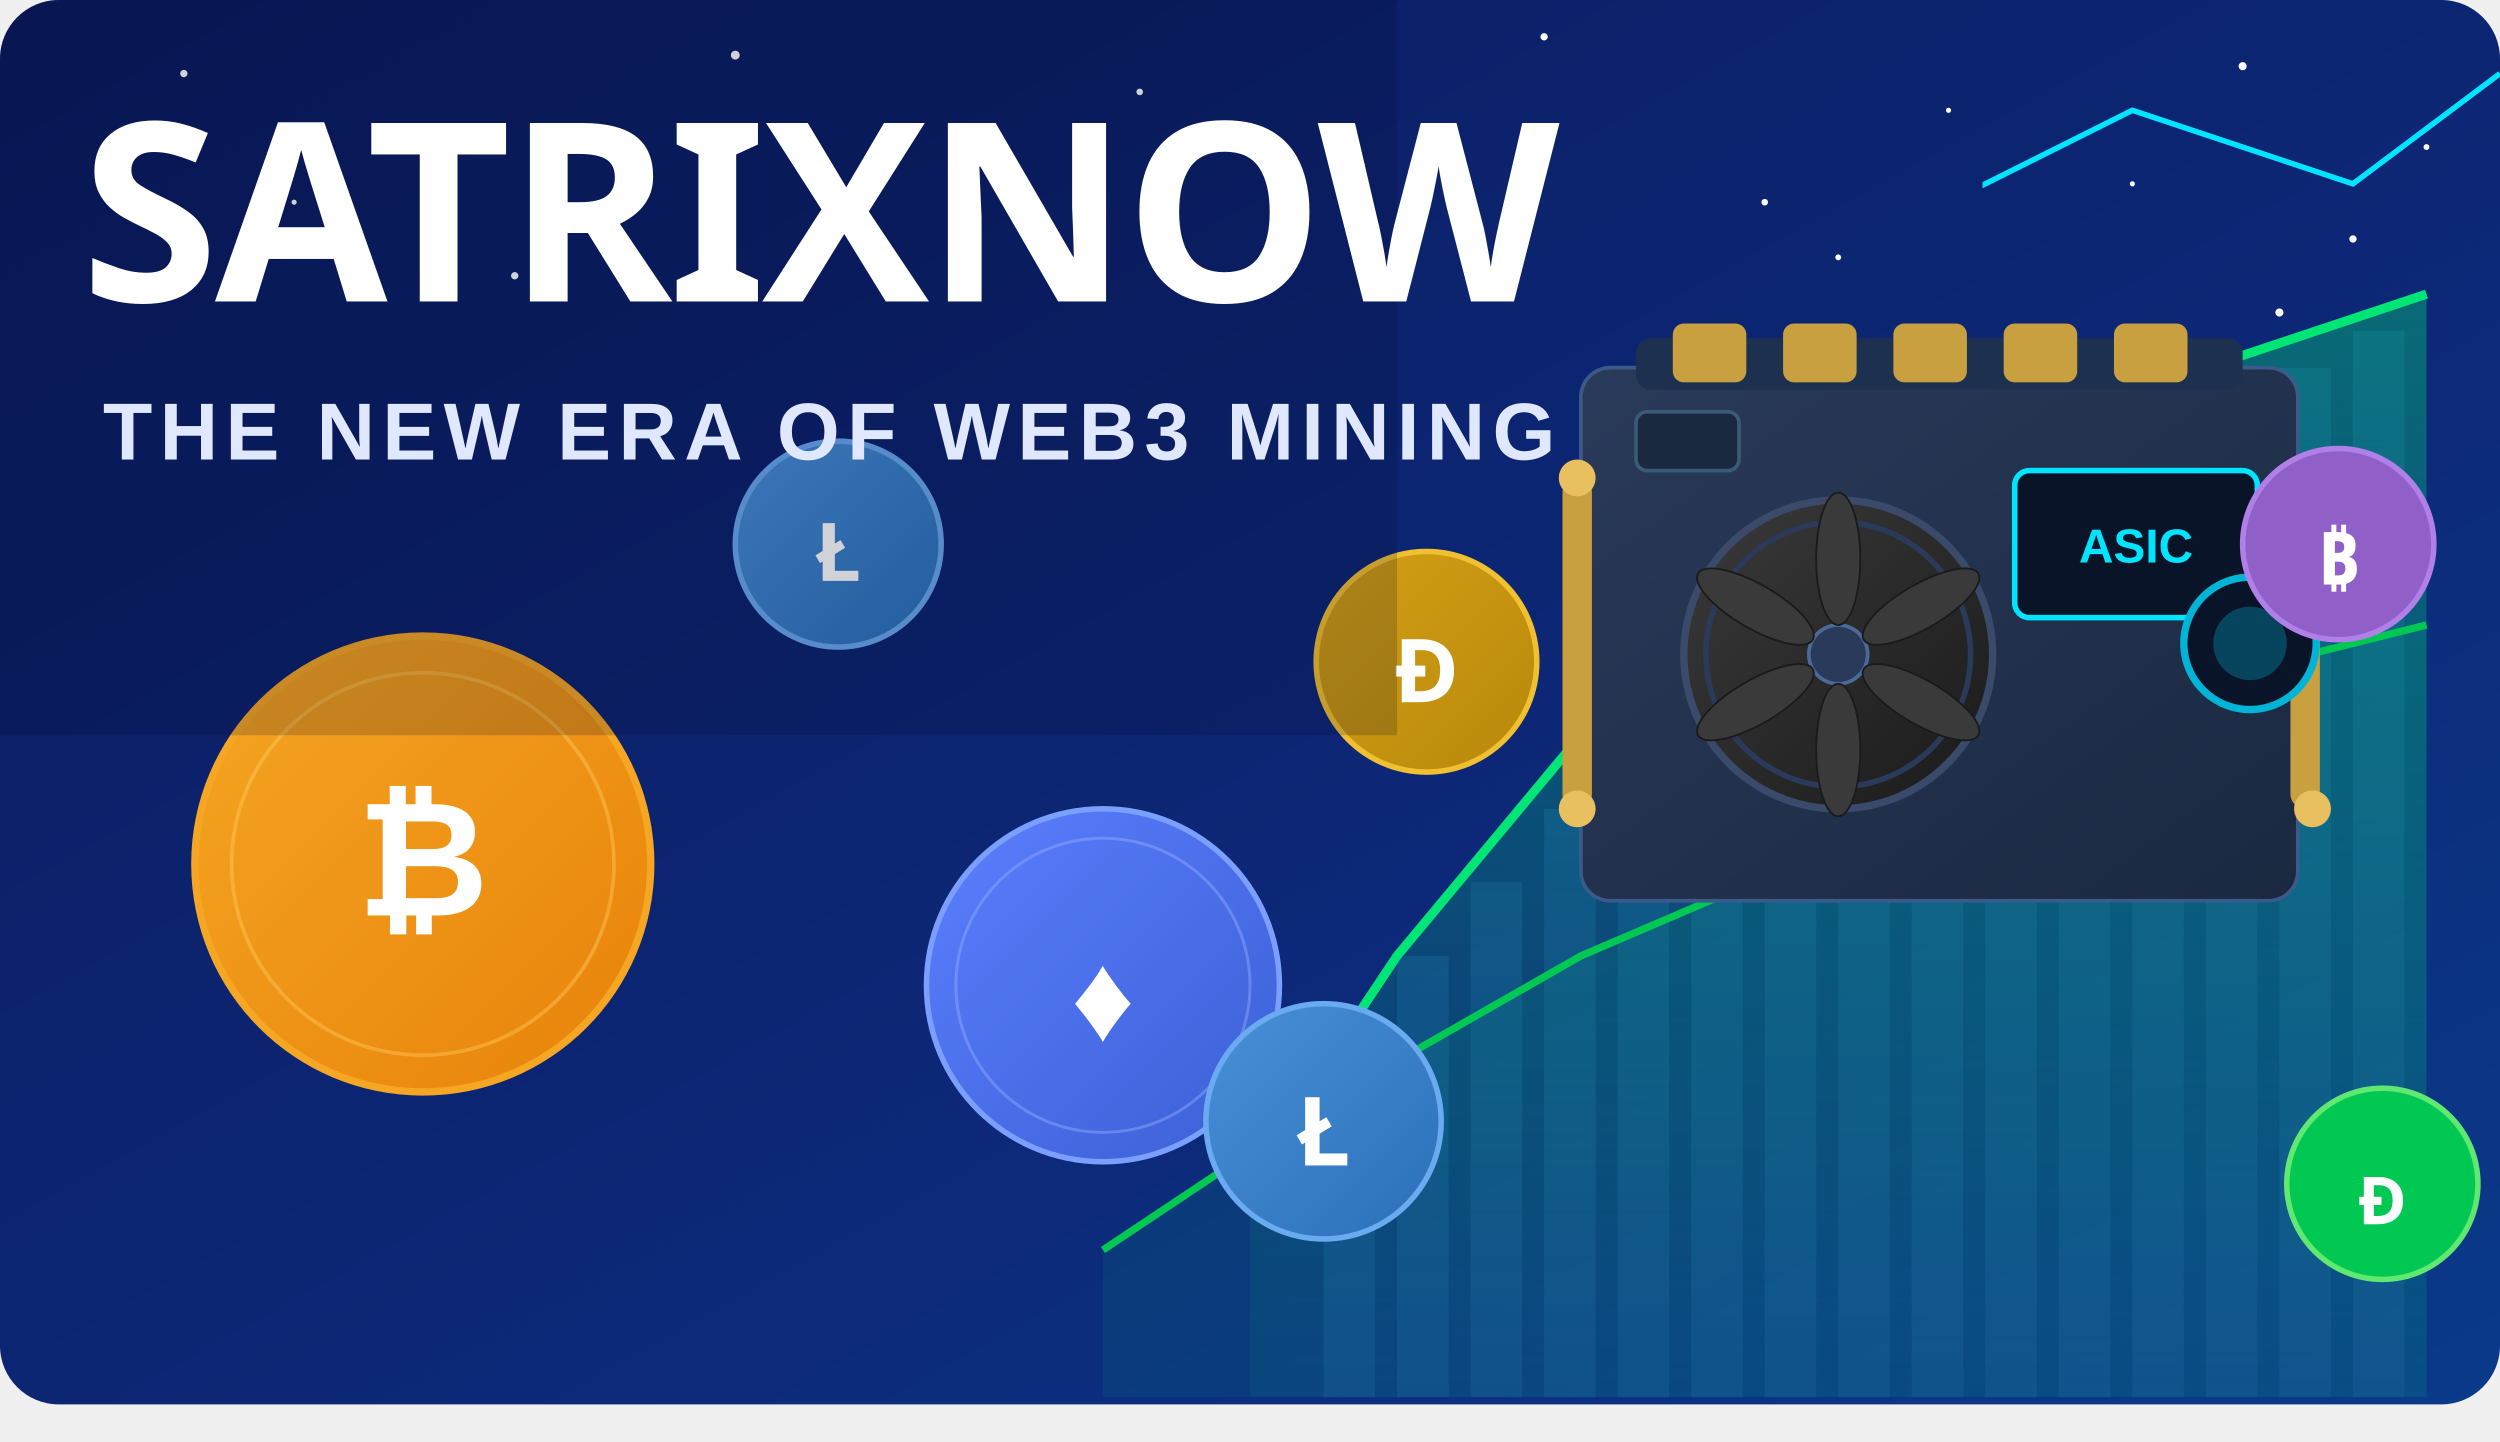
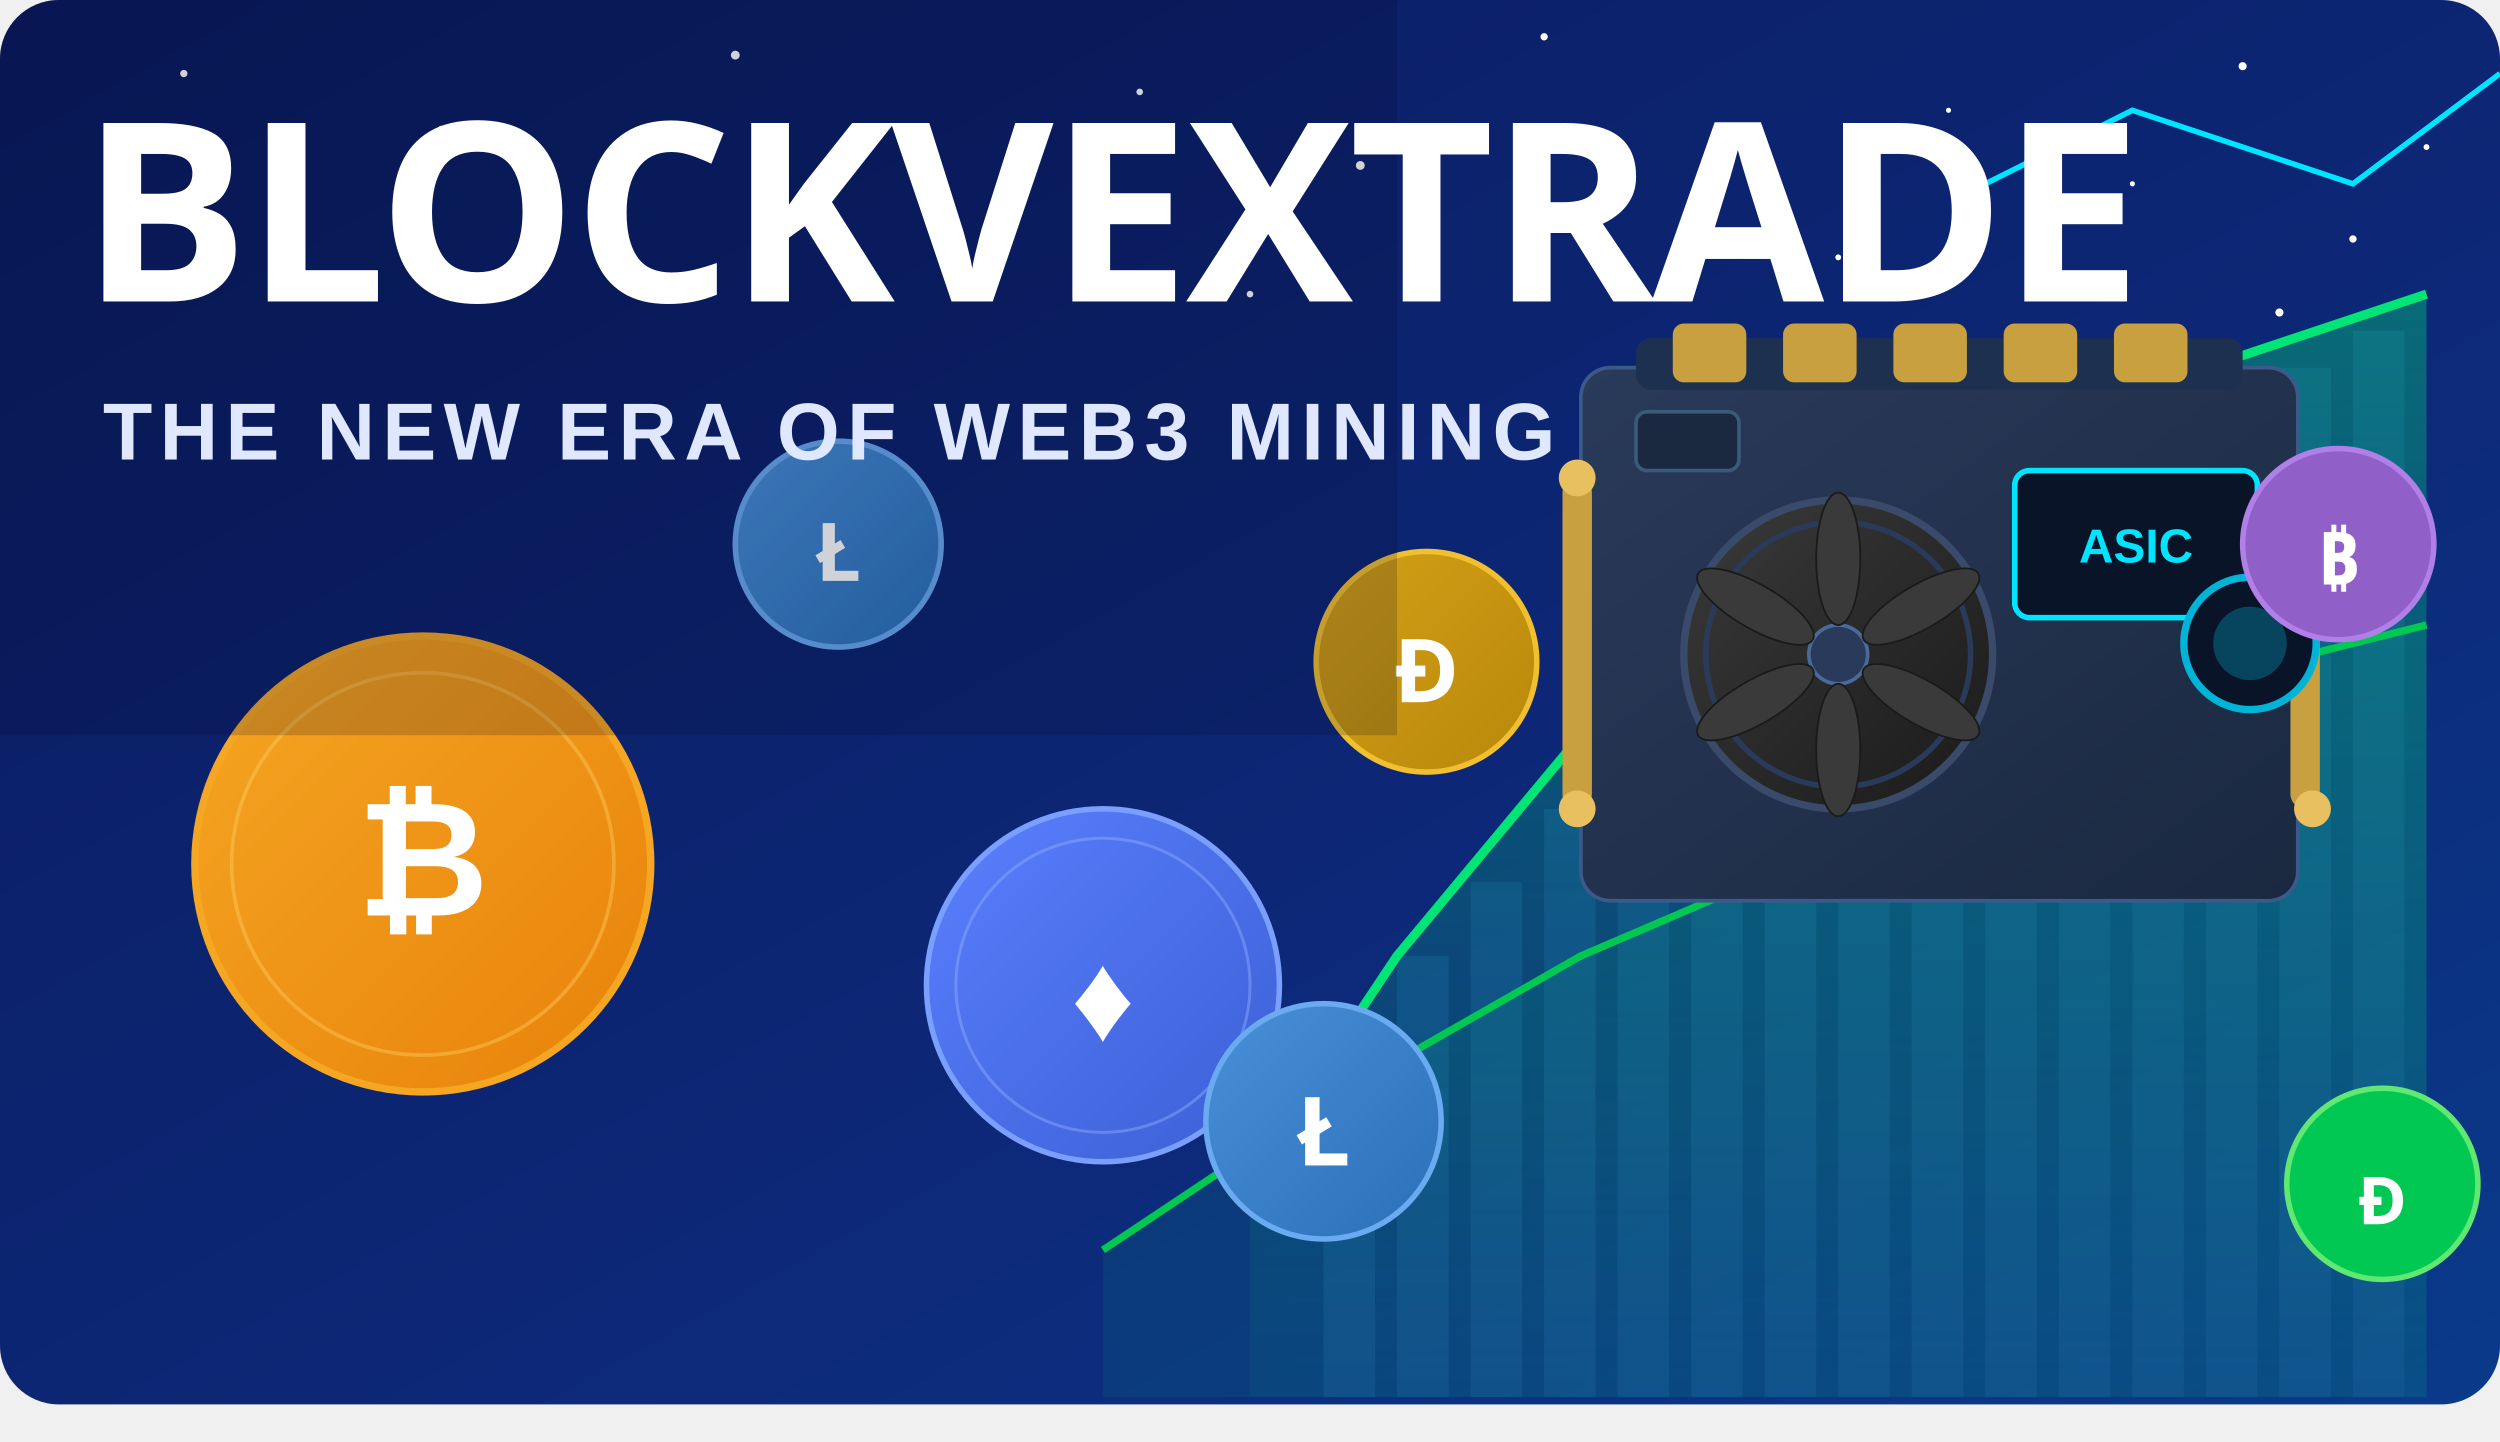
<svg xmlns="http://www.w3.org/2000/svg" width="100%" viewBox="0 0 680 392" role="img">
  <defs>
    <linearGradient id="bg" x1="0" y1="0" x2="1" y2="1">
      <stop offset="0%" stop-color="#0a1a5c" />
      <stop offset="60%" stop-color="#0d2878" />
      <stop offset="100%" stop-color="#0a3a8a" />
    </linearGradient>
    <linearGradient id="chartGreen" x1="0" y1="0" x2="0" y2="1">
      <stop offset="0%" stop-color="#00e676" stop-opacity="0.35" />
      <stop offset="100%" stop-color="#00e676" stop-opacity="0.04" />
    </linearGradient>
    <linearGradient id="btcGrad" x1="0" y1="0" x2="1" y2="1">
      <stop offset="0%" stop-color="#f5a623" />
      <stop offset="100%" stop-color="#e8820a" />
    </linearGradient>
    <linearGradient id="ethGrad" x1="0" y1="0" x2="1" y2="1">
      <stop offset="0%" stop-color="#5b7fff" />
      <stop offset="100%" stop-color="#3a5fd4" />
    </linearGradient>
    <linearGradient id="ltcGrad" x1="0" y1="0" x2="1" y2="1">
      <stop offset="0%" stop-color="#4a90d9" />
      <stop offset="100%" stop-color="#2a70b8" />
    </linearGradient>
    <linearGradient id="dogeGrad" x1="0" y1="0" x2="1" y2="1">
      <stop offset="0%" stop-color="#d4a017" />
      <stop offset="100%" stop-color="#b8880a" />
    </linearGradient>
    <linearGradient id="asicBody" x1="0" y1="0" x2="1" y2="1">
      <stop offset="0%" stop-color="#2a3a5a" />
      <stop offset="100%" stop-color="#1a2840" />
    </linearGradient>
    <linearGradient id="fanGrad" x1="0" y1="0" x2="1" y2="1">
      <stop offset="0%" stop-color="#3a3a3a" />
      <stop offset="100%" stop-color="#1a1a1a" />
    </linearGradient>
    <clipPath id="bannerClip">
      <rect x="0" y="0" width="680" height="382" rx="16" />
    </clipPath>
    <mask id="imagine-text-gaps-7s2odn" maskUnits="userSpaceOnUse">
      <rect x="0" y="0" width="680" height="392" fill="white" />
      <rect x="559.041" y="136.518" width="43.289" height="22.26" fill="black" rx="2" />
      <rect x="96.326" y="198.518" width="37.347" height="66.334" fill="black" rx="2" />
      <rect x="287.323" y="243.851" width="25.354" height="51.853" fill="black" rx="2" />
      <rect x="216.031" y="132.074" width="23.308" height="34.852" fill="black" rx="2" />
      <rect x="374.034" y="162.555" width="27.302" height="38.001" fill="black" rx="2" />
      <rect x="346.698" y="286.666" width="25.974" height="40.519" fill="black" rx="2" />
      <rect x="625.33" y="134.963" width="21.34" height="32.334" fill="black" rx="2" />
      <rect x="636.371" y="311.481" width="22.629" height="29.186" fill="black" rx="2" />
      <rect x="18" y="5.073" width="521.245" height="99.705" fill="black" rx="2" />
      <rect x="24" y="102.852" width="405.067" height="28.556" fill="black" rx="2" />
    </mask>
  </defs>
  <g clip-path="url(#bannerClip)" style="fill:rgb(0, 0, 0);stroke:none;color:rgb(0, 0, 0);stroke-width:1px;stroke-linecap:butt;stroke-linejoin:miter;opacity:1;font-family:&quot;Anthropic Sans&quot;, -apple-system, BlinkMacSystemFont, &quot;Segoe UI&quot;, sans-serif;font-size:16px;font-weight:400;text-anchor:start;dominant-baseline:auto">
    <rect x="0" y="0" width="680" height="382" fill="url(#bg)" style="stroke:none;color:rgb(0, 0, 0);stroke-width:1px;stroke-linecap:butt;stroke-linejoin:miter;opacity:1;font-family:&quot;Anthropic Sans&quot;, -apple-system, BlinkMacSystemFont, &quot;Segoe UI&quot;, sans-serif;font-size:16px;font-weight:400;text-anchor:start;dominant-baseline:auto" />
    <g fill="#ffffff" style="fill:rgb(255, 255, 255);stroke:none;color:rgb(0, 0, 0);stroke-width:1px;stroke-linecap:butt;stroke-linejoin:miter;opacity:1;font-family:&quot;Anthropic Sans&quot;, -apple-system, BlinkMacSystemFont, &quot;Segoe UI&quot;, sans-serif;font-size:16px;font-weight:400;text-anchor:start;dominant-baseline:auto">
      <circle cx="50" cy="20" r="1" style="fill:rgb(255, 255, 255);stroke:none;color:rgb(0, 0, 0);stroke-width:1px;stroke-linecap:butt;stroke-linejoin:miter;opacity:1;font-family:&quot;Anthropic Sans&quot;, -apple-system, BlinkMacSystemFont, &quot;Segoe UI&quot;, sans-serif;font-size:16px;font-weight:400;text-anchor:start;dominant-baseline:auto" />
      <circle cx="120" cy="35" r="0.8" style="fill:rgb(255, 255, 255);stroke:none;color:rgb(0, 0, 0);stroke-width:1px;stroke-linecap:butt;stroke-linejoin:miter;opacity:1;font-family:&quot;Anthropic Sans&quot;, -apple-system, BlinkMacSystemFont, &quot;Segoe UI&quot;, sans-serif;font-size:16px;font-weight:400;text-anchor:start;dominant-baseline:auto" />
      <circle cx="200" cy="15" r="1.2" style="fill:rgb(255, 255, 255);stroke:none;color:rgb(0, 0, 0);stroke-width:1px;stroke-linecap:butt;stroke-linejoin:miter;opacity:1;font-family:&quot;Anthropic Sans&quot;, -apple-system, BlinkMacSystemFont, &quot;Segoe UI&quot;, sans-serif;font-size:16px;font-weight:400;text-anchor:start;dominant-baseline:auto" />
      <circle cx="310" cy="25" r="0.9" style="fill:rgb(255, 255, 255);stroke:none;color:rgb(0, 0, 0);stroke-width:1px;stroke-linecap:butt;stroke-linejoin:miter;opacity:1;font-family:&quot;Anthropic Sans&quot;, -apple-system, BlinkMacSystemFont, &quot;Segoe UI&quot;, sans-serif;font-size:16px;font-weight:400;text-anchor:start;dominant-baseline:auto" />
      <circle cx="420" cy="10" r="1" style="fill:rgb(255, 255, 255);stroke:none;color:rgb(0, 0, 0);stroke-width:1px;stroke-linecap:butt;stroke-linejoin:miter;opacity:1;font-family:&quot;Anthropic Sans&quot;, -apple-system, BlinkMacSystemFont, &quot;Segoe UI&quot;, sans-serif;font-size:16px;font-weight:400;text-anchor:start;dominant-baseline:auto" />
      <circle cx="530" cy="30" r="0.7" style="fill:rgb(255, 255, 255);stroke:none;color:rgb(0, 0, 0);stroke-width:1px;stroke-linecap:butt;stroke-linejoin:miter;opacity:1;font-family:&quot;Anthropic Sans&quot;, -apple-system, BlinkMacSystemFont, &quot;Segoe UI&quot;, sans-serif;font-size:16px;font-weight:400;text-anchor:start;dominant-baseline:auto" />
      <circle cx="610" cy="18" r="1.1" style="fill:rgb(255, 255, 255);stroke:none;color:rgb(0, 0, 0);stroke-width:1px;stroke-linecap:butt;stroke-linejoin:miter;opacity:1;font-family:&quot;Anthropic Sans&quot;, -apple-system, BlinkMacSystemFont, &quot;Segoe UI&quot;, sans-serif;font-size:16px;font-weight:400;text-anchor:start;dominant-baseline:auto" />
      <circle cx="660" cy="40" r="0.8" style="fill:rgb(255, 255, 255);stroke:none;color:rgb(0, 0, 0);stroke-width:1px;stroke-linecap:butt;stroke-linejoin:miter;opacity:1;font-family:&quot;Anthropic Sans&quot;, -apple-system, BlinkMacSystemFont, &quot;Segoe UI&quot;, sans-serif;font-size:16px;font-weight:400;text-anchor:start;dominant-baseline:auto" />
      <circle cx="80" cy="55" r="0.7" style="fill:rgb(255, 255, 255);stroke:none;color:rgb(0, 0, 0);stroke-width:1px;stroke-linecap:butt;stroke-linejoin:miter;opacity:1;font-family:&quot;Anthropic Sans&quot;, -apple-system, BlinkMacSystemFont, &quot;Segoe UI&quot;, sans-serif;font-size:16px;font-weight:400;text-anchor:start;dominant-baseline:auto" />
      <circle cx="170" cy="50" r="1" style="fill:rgb(255, 255, 255);stroke:none;color:rgb(0, 0, 0);stroke-width:1px;stroke-linecap:butt;stroke-linejoin:miter;opacity:1;font-family:&quot;Anthropic Sans&quot;, -apple-system, BlinkMacSystemFont, &quot;Segoe UI&quot;, sans-serif;font-size:16px;font-weight:400;text-anchor:start;dominant-baseline:auto" />
      <circle cx="260" cy="60" r="0.8" style="fill:rgb(255, 255, 255);stroke:none;color:rgb(0, 0, 0);stroke-width:1px;stroke-linecap:butt;stroke-linejoin:miter;opacity:1;font-family:&quot;Anthropic Sans&quot;, -apple-system, BlinkMacSystemFont, &quot;Segoe UI&quot;, sans-serif;font-size:16px;font-weight:400;text-anchor:start;dominant-baseline:auto" />
      <circle cx="370" cy="45" r="1.2" style="fill:rgb(255, 255, 255);stroke:none;color:rgb(0, 0, 0);stroke-width:1px;stroke-linecap:butt;stroke-linejoin:miter;opacity:1;font-family:&quot;Anthropic Sans&quot;, -apple-system, BlinkMacSystemFont, &quot;Segoe UI&quot;, sans-serif;font-size:16px;font-weight:400;text-anchor:start;dominant-baseline:auto" />
      <circle cx="480" cy="55" r="0.9" style="fill:rgb(255, 255, 255);stroke:none;color:rgb(0, 0, 0);stroke-width:1px;stroke-linecap:butt;stroke-linejoin:miter;opacity:1;font-family:&quot;Anthropic Sans&quot;, -apple-system, BlinkMacSystemFont, &quot;Segoe UI&quot;, sans-serif;font-size:16px;font-weight:400;text-anchor:start;dominant-baseline:auto" />
      <circle cx="580" cy="50" r="0.7" style="fill:rgb(255, 255, 255);stroke:none;color:rgb(0, 0, 0);stroke-width:1px;stroke-linecap:butt;stroke-linejoin:miter;opacity:1;font-family:&quot;Anthropic Sans&quot;, -apple-system, BlinkMacSystemFont, &quot;Segoe UI&quot;, sans-serif;font-size:16px;font-weight:400;text-anchor:start;dominant-baseline:auto" />
      <circle cx="640" cy="65" r="1" style="fill:rgb(255, 255, 255);stroke:none;color:rgb(0, 0, 0);stroke-width:1px;stroke-linecap:butt;stroke-linejoin:miter;opacity:1;font-family:&quot;Anthropic Sans&quot;, -apple-system, BlinkMacSystemFont, &quot;Segoe UI&quot;, sans-serif;font-size:16px;font-weight:400;text-anchor:start;dominant-baseline:auto" />
      <circle cx="30" cy="80" r="0.8" style="fill:rgb(255, 255, 255);stroke:none;color:rgb(0, 0, 0);stroke-width:1px;stroke-linecap:butt;stroke-linejoin:miter;opacity:1;font-family:&quot;Anthropic Sans&quot;, -apple-system, BlinkMacSystemFont, &quot;Segoe UI&quot;, sans-serif;font-size:16px;font-weight:400;text-anchor:start;dominant-baseline:auto" />
      <circle cx="140" cy="75" r="1" style="fill:rgb(255, 255, 255);stroke:none;color:rgb(0, 0, 0);stroke-width:1px;stroke-linecap:butt;stroke-linejoin:miter;opacity:1;font-family:&quot;Anthropic Sans&quot;, -apple-system, BlinkMacSystemFont, &quot;Segoe UI&quot;, sans-serif;font-size:16px;font-weight:400;text-anchor:start;dominant-baseline:auto" />
      <circle cx="340" cy="80" r="0.9" style="fill:rgb(255, 255, 255);stroke:none;color:rgb(0, 0, 0);stroke-width:1px;stroke-linecap:butt;stroke-linejoin:miter;opacity:1;font-family:&quot;Anthropic Sans&quot;, -apple-system, BlinkMacSystemFont, &quot;Segoe UI&quot;, sans-serif;font-size:16px;font-weight:400;text-anchor:start;dominant-baseline:auto" />
      <circle cx="500" cy="70" r="0.8" style="fill:rgb(255, 255, 255);stroke:none;color:rgb(0, 0, 0);stroke-width:1px;stroke-linecap:butt;stroke-linejoin:miter;opacity:1;font-family:&quot;Anthropic Sans&quot;, -apple-system, BlinkMacSystemFont, &quot;Segoe UI&quot;, sans-serif;font-size:16px;font-weight:400;text-anchor:start;dominant-baseline:auto" />
      <circle cx="620" cy="85" r="1.1" style="fill:rgb(255, 255, 255);stroke:none;color:rgb(0, 0, 0);stroke-width:1px;stroke-linecap:butt;stroke-linejoin:miter;opacity:1;font-family:&quot;Anthropic Sans&quot;, -apple-system, BlinkMacSystemFont, &quot;Segoe UI&quot;, sans-serif;font-size:16px;font-weight:400;text-anchor:start;dominant-baseline:auto" />
    </g>
    <g fill="#1a4a9a" fill-opacity="0.5" style="fill:rgb(26, 74, 154);stroke:none;color:rgb(0, 0, 0);stroke-width:1px;stroke-linecap:butt;stroke-linejoin:miter;opacity:1;font-family:&quot;Anthropic Sans&quot;, -apple-system, BlinkMacSystemFont, &quot;Segoe UI&quot;, sans-serif;font-size:16px;font-weight:400;text-anchor:start;dominant-baseline:auto">
      <rect x="360" y="280" width="14" height="100" style="fill:rgb(26, 74, 154);stroke:none;color:rgb(0, 0, 0);stroke-width:1px;stroke-linecap:butt;stroke-linejoin:miter;opacity:1;font-family:&quot;Anthropic Sans&quot;, -apple-system, BlinkMacSystemFont, &quot;Segoe UI&quot;, sans-serif;font-size:16px;font-weight:400;text-anchor:start;dominant-baseline:auto" />
      <rect x="380" y="260" width="14" height="120" style="fill:rgb(26, 74, 154);stroke:none;color:rgb(0, 0, 0);stroke-width:1px;stroke-linecap:butt;stroke-linejoin:miter;opacity:1;font-family:&quot;Anthropic Sans&quot;, -apple-system, BlinkMacSystemFont, &quot;Segoe UI&quot;, sans-serif;font-size:16px;font-weight:400;text-anchor:start;dominant-baseline:auto" />
      <rect x="400" y="240" width="14" height="140" style="fill:rgb(26, 74, 154);stroke:none;color:rgb(0, 0, 0);stroke-width:1px;stroke-linecap:butt;stroke-linejoin:miter;opacity:1;font-family:&quot;Anthropic Sans&quot;, -apple-system, BlinkMacSystemFont, &quot;Segoe UI&quot;, sans-serif;font-size:16px;font-weight:400;text-anchor:start;dominant-baseline:auto" />
      <rect x="420" y="220" width="14" height="160" style="fill:rgb(26, 74, 154);stroke:none;color:rgb(0, 0, 0);stroke-width:1px;stroke-linecap:butt;stroke-linejoin:miter;opacity:1;font-family:&quot;Anthropic Sans&quot;, -apple-system, BlinkMacSystemFont, &quot;Segoe UI&quot;, sans-serif;font-size:16px;font-weight:400;text-anchor:start;dominant-baseline:auto" />
      <rect x="440" y="200" width="14" height="180" style="fill:rgb(26, 74, 154);stroke:none;color:rgb(0, 0, 0);stroke-width:1px;stroke-linecap:butt;stroke-linejoin:miter;opacity:1;font-family:&quot;Anthropic Sans&quot;, -apple-system, BlinkMacSystemFont, &quot;Segoe UI&quot;, sans-serif;font-size:16px;font-weight:400;text-anchor:start;dominant-baseline:auto" />
      <rect x="460" y="230" width="14" height="150" style="fill:rgb(26, 74, 154);stroke:none;color:rgb(0, 0, 0);stroke-width:1px;stroke-linecap:butt;stroke-linejoin:miter;opacity:1;font-family:&quot;Anthropic Sans&quot;, -apple-system, BlinkMacSystemFont, &quot;Segoe UI&quot;, sans-serif;font-size:16px;font-weight:400;text-anchor:start;dominant-baseline:auto" />
      <rect x="480" y="210" width="14" height="170" style="fill:rgb(26, 74, 154);stroke:none;color:rgb(0, 0, 0);stroke-width:1px;stroke-linecap:butt;stroke-linejoin:miter;opacity:1;font-family:&quot;Anthropic Sans&quot;, -apple-system, BlinkMacSystemFont, &quot;Segoe UI&quot;, sans-serif;font-size:16px;font-weight:400;text-anchor:start;dominant-baseline:auto" />
      <rect x="500" y="190" width="14" height="190" style="fill:rgb(26, 74, 154);stroke:none;color:rgb(0, 0, 0);stroke-width:1px;stroke-linecap:butt;stroke-linejoin:miter;opacity:1;font-family:&quot;Anthropic Sans&quot;, -apple-system, BlinkMacSystemFont, &quot;Segoe UI&quot;, sans-serif;font-size:16px;font-weight:400;text-anchor:start;dominant-baseline:auto" />
      <rect x="520" y="170" width="14" height="210" style="fill:rgb(26, 74, 154);stroke:none;color:rgb(0, 0, 0);stroke-width:1px;stroke-linecap:butt;stroke-linejoin:miter;opacity:1;font-family:&quot;Anthropic Sans&quot;, -apple-system, BlinkMacSystemFont, &quot;Segoe UI&quot;, sans-serif;font-size:16px;font-weight:400;text-anchor:start;dominant-baseline:auto" />
      <rect x="540" y="150" width="14" height="230" style="fill:rgb(26, 74, 154);stroke:none;color:rgb(0, 0, 0);stroke-width:1px;stroke-linecap:butt;stroke-linejoin:miter;opacity:1;font-family:&quot;Anthropic Sans&quot;, -apple-system, BlinkMacSystemFont, &quot;Segoe UI&quot;, sans-serif;font-size:16px;font-weight:400;text-anchor:start;dominant-baseline:auto" />
      <rect x="560" y="130" width="14" height="250" style="fill:rgb(26, 74, 154);stroke:none;color:rgb(0, 0, 0);stroke-width:1px;stroke-linecap:butt;stroke-linejoin:miter;opacity:1;font-family:&quot;Anthropic Sans&quot;, -apple-system, BlinkMacSystemFont, &quot;Segoe UI&quot;, sans-serif;font-size:16px;font-weight:400;text-anchor:start;dominant-baseline:auto" />
      <rect x="580" y="110" width="14" height="270" style="fill:rgb(26, 74, 154);stroke:none;color:rgb(0, 0, 0);stroke-width:1px;stroke-linecap:butt;stroke-linejoin:miter;opacity:1;font-family:&quot;Anthropic Sans&quot;, -apple-system, BlinkMacSystemFont, &quot;Segoe UI&quot;, sans-serif;font-size:16px;font-weight:400;text-anchor:start;dominant-baseline:auto" />
      <rect x="600" y="120" width="14" height="260" style="fill:rgb(26, 74, 154);stroke:none;color:rgb(0, 0, 0);stroke-width:1px;stroke-linecap:butt;stroke-linejoin:miter;opacity:1;font-family:&quot;Anthropic Sans&quot;, -apple-system, BlinkMacSystemFont, &quot;Segoe UI&quot;, sans-serif;font-size:16px;font-weight:400;text-anchor:start;dominant-baseline:auto" />
      <rect x="620" y="100" width="14" height="280" style="fill:rgb(26, 74, 154);stroke:none;color:rgb(0, 0, 0);stroke-width:1px;stroke-linecap:butt;stroke-linejoin:miter;opacity:1;font-family:&quot;Anthropic Sans&quot;, -apple-system, BlinkMacSystemFont, &quot;Segoe UI&quot;, sans-serif;font-size:16px;font-weight:400;text-anchor:start;dominant-baseline:auto" />
      <rect x="640" y="90" width="14" height="290" style="fill:rgb(26, 74, 154);stroke:none;color:rgb(0, 0, 0);stroke-width:1px;stroke-linecap:butt;stroke-linejoin:miter;opacity:1;font-family:&quot;Anthropic Sans&quot;, -apple-system, BlinkMacSystemFont, &quot;Segoe UI&quot;, sans-serif;font-size:16px;font-weight:400;text-anchor:start;dominant-baseline:auto" />
    </g>
    <polygon points="340,320 380,260 430,200 490,170 540,140 600,100 660,80 660,380 340,380" fill="url(#chartGreen)" style="stroke:none;color:rgb(0, 0, 0);stroke-width:1px;stroke-linecap:butt;stroke-linejoin:miter;opacity:1;font-family:&quot;Anthropic Sans&quot;, -apple-system, BlinkMacSystemFont, &quot;Segoe UI&quot;, sans-serif;font-size:16px;font-weight:400;text-anchor:start;dominant-baseline:auto" />
    <polyline points="340,320 380,260 430,200 490,170 540,140 600,100 660,80" fill="none" stroke="#00e676" stroke-width="2.5" stroke-linejoin="round" mask="url(#imagine-text-gaps-7s2odn)" style="fill:none;stroke:rgb(0, 230, 118);color:rgb(0, 0, 0);stroke-width:2.5px;stroke-linecap:butt;stroke-linejoin:round;opacity:1;font-family:&quot;Anthropic Sans&quot;, -apple-system, BlinkMacSystemFont, &quot;Segoe UI&quot;, sans-serif;font-size:16px;font-weight:400;text-anchor:start;dominant-baseline:auto" />
    <polygon points="300,340 360,300 430,260 500,230 560,200 620,180 660,170 660,380 300,380" fill="#00e676" fill-opacity="0.08" style="fill:rgb(0, 230, 118);stroke:none;color:rgb(0, 0, 0);stroke-width:1px;stroke-linecap:butt;stroke-linejoin:miter;opacity:1;font-family:&quot;Anthropic Sans&quot;, -apple-system, BlinkMacSystemFont, &quot;Segoe UI&quot;, sans-serif;font-size:16px;font-weight:400;text-anchor:start;dominant-baseline:auto" />
    <polyline points="300,340 360,300 430,260 500,230 560,200 620,180 660,170" fill="none" stroke="#00c853" stroke-width="2" stroke-linejoin="round" mask="url(#imagine-text-gaps-7s2odn)" style="fill:none;stroke:rgb(0, 200, 83);color:rgb(0, 0, 0);stroke-width:2px;stroke-linecap:butt;stroke-linejoin:round;opacity:1;font-family:&quot;Anthropic Sans&quot;, -apple-system, BlinkMacSystemFont, &quot;Segoe UI&quot;, sans-serif;font-size:16px;font-weight:400;text-anchor:start;dominant-baseline:auto" />
    <polyline points="520,60 580,30 640,50 680,20" fill="none" stroke="#00e5ff" stroke-width="1.5" mask="url(#imagine-text-gaps-7s2odn)" style="fill:none;stroke:rgb(0, 229, 255);color:rgb(0, 0, 0);stroke-width:1.5px;stroke-linecap:butt;stroke-linejoin:miter;opacity:1;font-family:&quot;Anthropic Sans&quot;, -apple-system, BlinkMacSystemFont, &quot;Segoe UI&quot;, sans-serif;font-size:16px;font-weight:400;text-anchor:start;dominant-baseline:auto" />
    <rect x="430" y="100" width="195" height="145" rx="8" fill="url(#asicBody)" stroke="#3a5a8a" stroke-width="1" style="stroke:rgb(58, 90, 138);color:rgb(0, 0, 0);stroke-width:1px;stroke-linecap:butt;stroke-linejoin:miter;opacity:1;font-family:&quot;Anthropic Sans&quot;, -apple-system, BlinkMacSystemFont, &quot;Segoe UI&quot;, sans-serif;font-size:16px;font-weight:400;text-anchor:start;dominant-baseline:auto" />
    <rect x="445" y="92" width="165" height="14" rx="4" fill="#1e3050" style="fill:rgb(30, 48, 80);stroke:none;color:rgb(0, 0, 0);stroke-width:1px;stroke-linecap:butt;stroke-linejoin:miter;opacity:1;font-family:&quot;Anthropic Sans&quot;, -apple-system, BlinkMacSystemFont, &quot;Segoe UI&quot;, sans-serif;font-size:16px;font-weight:400;text-anchor:start;dominant-baseline:auto" />
    <rect x="455" y="88" width="20" height="16" rx="3" fill="#c8a040" style="fill:rgb(200, 160, 64);stroke:none;color:rgb(0, 0, 0);stroke-width:1px;stroke-linecap:butt;stroke-linejoin:miter;opacity:1;font-family:&quot;Anthropic Sans&quot;, -apple-system, BlinkMacSystemFont, &quot;Segoe UI&quot;, sans-serif;font-size:16px;font-weight:400;text-anchor:start;dominant-baseline:auto" />
    <rect x="485" y="88" width="20" height="16" rx="3" fill="#c8a040" style="fill:rgb(200, 160, 64);stroke:none;color:rgb(0, 0, 0);stroke-width:1px;stroke-linecap:butt;stroke-linejoin:miter;opacity:1;font-family:&quot;Anthropic Sans&quot;, -apple-system, BlinkMacSystemFont, &quot;Segoe UI&quot;, sans-serif;font-size:16px;font-weight:400;text-anchor:start;dominant-baseline:auto" />
    <rect x="515" y="88" width="20" height="16" rx="3" fill="#c8a040" style="fill:rgb(200, 160, 64);stroke:none;color:rgb(0, 0, 0);stroke-width:1px;stroke-linecap:butt;stroke-linejoin:miter;opacity:1;font-family:&quot;Anthropic Sans&quot;, -apple-system, BlinkMacSystemFont, &quot;Segoe UI&quot;, sans-serif;font-size:16px;font-weight:400;text-anchor:start;dominant-baseline:auto" />
    <rect x="545" y="88" width="20" height="16" rx="3" fill="#c8a040" style="fill:rgb(200, 160, 64);stroke:none;color:rgb(0, 0, 0);stroke-width:1px;stroke-linecap:butt;stroke-linejoin:miter;opacity:1;font-family:&quot;Anthropic Sans&quot;, -apple-system, BlinkMacSystemFont, &quot;Segoe UI&quot;, sans-serif;font-size:16px;font-weight:400;text-anchor:start;dominant-baseline:auto" />
    <rect x="575" y="88" width="20" height="16" rx="3" fill="#c8a040" style="fill:rgb(200, 160, 64);stroke:none;color:rgb(0, 0, 0);stroke-width:1px;stroke-linecap:butt;stroke-linejoin:miter;opacity:1;font-family:&quot;Anthropic Sans&quot;, -apple-system, BlinkMacSystemFont, &quot;Segoe UI&quot;, sans-serif;font-size:16px;font-weight:400;text-anchor:start;dominant-baseline:auto" />
    <circle cx="500" cy="178" r="42" fill="url(#fanGrad)" stroke="#3a4a6a" stroke-width="2" style="stroke:rgb(58, 74, 106);color:rgb(0, 0, 0);stroke-width:2px;stroke-linecap:butt;stroke-linejoin:miter;opacity:1;font-family:&quot;Anthropic Sans&quot;, -apple-system, BlinkMacSystemFont, &quot;Segoe UI&quot;, sans-serif;font-size:16px;font-weight:400;text-anchor:start;dominant-baseline:auto" />
    <circle cx="500" cy="178" r="36" fill="none" stroke="#2a3a5a" stroke-width="1.5" style="fill:none;stroke:rgb(42, 58, 90);color:rgb(0, 0, 0);stroke-width:1.5px;stroke-linecap:butt;stroke-linejoin:miter;opacity:1;font-family:&quot;Anthropic Sans&quot;, -apple-system, BlinkMacSystemFont, &quot;Segoe UI&quot;, sans-serif;font-size:16px;font-weight:400;text-anchor:start;dominant-baseline:auto" />
    <circle cx="500" cy="178" r="8" fill="#2a3a5a" stroke="#4a6a9a" stroke-width="1" style="fill:rgb(42, 58, 90);stroke:rgb(74, 106, 154);color:rgb(0, 0, 0);stroke-width:1px;stroke-linecap:butt;stroke-linejoin:miter;opacity:1;font-family:&quot;Anthropic Sans&quot;, -apple-system, BlinkMacSystemFont, &quot;Segoe UI&quot;, sans-serif;font-size:16px;font-weight:400;text-anchor:start;dominant-baseline:auto" />
    <g fill="#3a3a3a" stroke="#1a1a1a" stroke-width="0.5" style="fill:rgb(58, 58, 58);stroke:rgb(26, 26, 26);color:rgb(0, 0, 0);stroke-width:0.5px;stroke-linecap:butt;stroke-linejoin:miter;opacity:1;font-family:&quot;Anthropic Sans&quot;, -apple-system, BlinkMacSystemFont, &quot;Segoe UI&quot;, sans-serif;font-size:16px;font-weight:400;text-anchor:start;dominant-baseline:auto">
      <ellipse cx="500" cy="152" rx="6" ry="18" transform="rotate(0 500 178)" style="fill:rgb(58, 58, 58);stroke:rgb(26, 26, 26);color:rgb(0, 0, 0);stroke-width:0.5px;stroke-linecap:butt;stroke-linejoin:miter;opacity:1;font-family:&quot;Anthropic Sans&quot;, -apple-system, BlinkMacSystemFont, &quot;Segoe UI&quot;, sans-serif;font-size:16px;font-weight:400;text-anchor:start;dominant-baseline:auto" />
      <ellipse cx="500" cy="152" rx="6" ry="18" transform="rotate(60 500 178)" style="fill:rgb(58, 58, 58);stroke:rgb(26, 26, 26);color:rgb(0, 0, 0);stroke-width:0.5px;stroke-linecap:butt;stroke-linejoin:miter;opacity:1;font-family:&quot;Anthropic Sans&quot;, -apple-system, BlinkMacSystemFont, &quot;Segoe UI&quot;, sans-serif;font-size:16px;font-weight:400;text-anchor:start;dominant-baseline:auto" />
      <ellipse cx="500" cy="152" rx="6" ry="18" transform="rotate(120 500 178)" style="fill:rgb(58, 58, 58);stroke:rgb(26, 26, 26);color:rgb(0, 0, 0);stroke-width:0.5px;stroke-linecap:butt;stroke-linejoin:miter;opacity:1;font-family:&quot;Anthropic Sans&quot;, -apple-system, BlinkMacSystemFont, &quot;Segoe UI&quot;, sans-serif;font-size:16px;font-weight:400;text-anchor:start;dominant-baseline:auto" />
      <ellipse cx="500" cy="152" rx="6" ry="18" transform="rotate(180 500 178)" style="fill:rgb(58, 58, 58);stroke:rgb(26, 26, 26);color:rgb(0, 0, 0);stroke-width:0.5px;stroke-linecap:butt;stroke-linejoin:miter;opacity:1;font-family:&quot;Anthropic Sans&quot;, -apple-system, BlinkMacSystemFont, &quot;Segoe UI&quot;, sans-serif;font-size:16px;font-weight:400;text-anchor:start;dominant-baseline:auto" />
      <ellipse cx="500" cy="152" rx="6" ry="18" transform="rotate(240 500 178)" style="fill:rgb(58, 58, 58);stroke:rgb(26, 26, 26);color:rgb(0, 0, 0);stroke-width:0.5px;stroke-linecap:butt;stroke-linejoin:miter;opacity:1;font-family:&quot;Anthropic Sans&quot;, -apple-system, BlinkMacSystemFont, &quot;Segoe UI&quot;, sans-serif;font-size:16px;font-weight:400;text-anchor:start;dominant-baseline:auto" />
      <ellipse cx="500" cy="152" rx="6" ry="18" transform="rotate(300 500 178)" style="fill:rgb(58, 58, 58);stroke:rgb(26, 26, 26);color:rgb(0, 0, 0);stroke-width:0.5px;stroke-linecap:butt;stroke-linejoin:miter;opacity:1;font-family:&quot;Anthropic Sans&quot;, -apple-system, BlinkMacSystemFont, &quot;Segoe UI&quot;, sans-serif;font-size:16px;font-weight:400;text-anchor:start;dominant-baseline:auto" />
    </g>
    <rect x="548" y="128" width="66" height="40" rx="4" fill="#0a1428" stroke="#00e5ff" stroke-width="1.5" style="fill:rgb(10, 20, 40);stroke:rgb(0, 229, 255);color:rgb(0, 0, 0);stroke-width:1.5px;stroke-linecap:butt;stroke-linejoin:miter;opacity:1;font-family:&quot;Anthropic Sans&quot;, -apple-system, BlinkMacSystemFont, &quot;Segoe UI&quot;, sans-serif;font-size:16px;font-weight:400;text-anchor:start;dominant-baseline:auto" />
    <text x="581" y="153" font-family="Arial Black, Arial, sans-serif" font-size="13" font-weight="900" fill="#00e5ff" text-anchor="middle" style="fill:rgb(0, 229, 255);stroke:none;color:rgb(0, 0, 0);stroke-width:1px;stroke-linecap:butt;stroke-linejoin:miter;opacity:1;font-family:&quot;Arial Black&quot;, Arial, sans-serif;font-size:13px;font-weight:900;text-anchor:middle;dominant-baseline:auto">ASIC</text>
    <rect x="425" y="130" width="8" height="90" rx="4" fill="#c8a040" style="fill:rgb(200, 160, 64);stroke:none;color:rgb(0, 0, 0);stroke-width:1px;stroke-linecap:butt;stroke-linejoin:miter;opacity:1;font-family:&quot;Anthropic Sans&quot;, -apple-system, BlinkMacSystemFont, &quot;Segoe UI&quot;, sans-serif;font-size:16px;font-weight:400;text-anchor:start;dominant-baseline:auto" />
    <rect x="623" y="130" width="8" height="90" rx="4" fill="#c8a040" style="fill:rgb(200, 160, 64);stroke:none;color:rgb(0, 0, 0);stroke-width:1px;stroke-linecap:butt;stroke-linejoin:miter;opacity:1;font-family:&quot;Anthropic Sans&quot;, -apple-system, BlinkMacSystemFont, &quot;Segoe UI&quot;, sans-serif;font-size:16px;font-weight:400;text-anchor:start;dominant-baseline:auto" />
    <circle cx="429" cy="130" r="5" fill="#e8c060" style="fill:rgb(232, 192, 96);stroke:none;color:rgb(0, 0, 0);stroke-width:1px;stroke-linecap:butt;stroke-linejoin:miter;opacity:1;font-family:&quot;Anthropic Sans&quot;, -apple-system, BlinkMacSystemFont, &quot;Segoe UI&quot;, sans-serif;font-size:16px;font-weight:400;text-anchor:start;dominant-baseline:auto" />
    <circle cx="629" cy="130" r="5" fill="#e8c060" style="fill:rgb(232, 192, 96);stroke:none;color:rgb(0, 0, 0);stroke-width:1px;stroke-linecap:butt;stroke-linejoin:miter;opacity:1;font-family:&quot;Anthropic Sans&quot;, -apple-system, BlinkMacSystemFont, &quot;Segoe UI&quot;, sans-serif;font-size:16px;font-weight:400;text-anchor:start;dominant-baseline:auto" />
    <circle cx="429" cy="220" r="5" fill="#e8c060" style="fill:rgb(232, 192, 96);stroke:none;color:rgb(0, 0, 0);stroke-width:1px;stroke-linecap:butt;stroke-linejoin:miter;opacity:1;font-family:&quot;Anthropic Sans&quot;, -apple-system, BlinkMacSystemFont, &quot;Segoe UI&quot;, sans-serif;font-size:16px;font-weight:400;text-anchor:start;dominant-baseline:auto" />
    <circle cx="629" cy="220" r="5" fill="#e8c060" style="fill:rgb(232, 192, 96);stroke:none;color:rgb(0, 0, 0);stroke-width:1px;stroke-linecap:butt;stroke-linejoin:miter;opacity:1;font-family:&quot;Anthropic Sans&quot;, -apple-system, BlinkMacSystemFont, &quot;Segoe UI&quot;, sans-serif;font-size:16px;font-weight:400;text-anchor:start;dominant-baseline:auto" />
    <circle cx="612" cy="175" r="18" fill="#0a1428" stroke="#00b4d8" stroke-width="2" style="fill:rgb(10, 20, 40);stroke:rgb(0, 180, 216);color:rgb(0, 0, 0);stroke-width:2px;stroke-linecap:butt;stroke-linejoin:miter;opacity:1;font-family:&quot;Anthropic Sans&quot;, -apple-system, BlinkMacSystemFont, &quot;Segoe UI&quot;, sans-serif;font-size:16px;font-weight:400;text-anchor:start;dominant-baseline:auto" />
    <circle cx="612" cy="175" r="10" fill="#00b4d8" fill-opacity="0.3" style="fill:rgb(0, 180, 216);stroke:none;color:rgb(0, 0, 0);stroke-width:1px;stroke-linecap:butt;stroke-linejoin:miter;opacity:1;font-family:&quot;Anthropic Sans&quot;, -apple-system, BlinkMacSystemFont, &quot;Segoe UI&quot;, sans-serif;font-size:16px;font-weight:400;text-anchor:start;dominant-baseline:auto" />
    <rect x="445" y="112" width="28" height="16" rx="3" fill="#1a2840" stroke="#3a5a7a" stroke-width="1" style="fill:rgb(26, 40, 64);stroke:rgb(58, 90, 122);color:rgb(0, 0, 0);stroke-width:1px;stroke-linecap:butt;stroke-linejoin:miter;opacity:1;font-family:&quot;Anthropic Sans&quot;, -apple-system, BlinkMacSystemFont, &quot;Segoe UI&quot;, sans-serif;font-size:16px;font-weight:400;text-anchor:start;dominant-baseline:auto" />
    <circle cx="115" cy="235" r="62" fill="url(#btcGrad)" stroke="#f5a623" stroke-width="2" style="stroke:rgb(245, 166, 35);color:rgb(0, 0, 0);stroke-width:2px;stroke-linecap:butt;stroke-linejoin:miter;opacity:1;font-family:&quot;Anthropic Sans&quot;, -apple-system, BlinkMacSystemFont, &quot;Segoe UI&quot;, sans-serif;font-size:16px;font-weight:400;text-anchor:start;dominant-baseline:auto" />
    <circle cx="115" cy="235" r="52" fill="none" stroke="#ffd060" stroke-width="1" stroke-opacity="0.4" style="fill:none;stroke:rgb(255, 208, 96);color:rgb(0, 0, 0);stroke-width:1px;stroke-linecap:butt;stroke-linejoin:miter;opacity:1;font-family:&quot;Anthropic Sans&quot;, -apple-system, BlinkMacSystemFont, &quot;Segoe UI&quot;, sans-serif;font-size:16px;font-weight:400;text-anchor:start;dominant-baseline:auto" />
    <text x="115" y="249" font-family="Arial Black, Arial, sans-serif" font-size="44" font-weight="900" fill="#ffffff" text-anchor="middle" style="fill:rgb(255, 255, 255);stroke:none;color:rgb(0, 0, 0);stroke-width:1px;stroke-linecap:butt;stroke-linejoin:miter;opacity:1;font-family:&quot;Arial Black&quot;, Arial, sans-serif;font-size:44px;font-weight:900;text-anchor:middle;dominant-baseline:auto">₿</text>
    <circle cx="300" cy="268" r="48" fill="url(#ethGrad)" stroke="#7b9fff" stroke-width="1.5" style="stroke:rgb(123, 159, 255);color:rgb(0, 0, 0);stroke-width:1.5px;stroke-linecap:butt;stroke-linejoin:miter;opacity:1;font-family:&quot;Anthropic Sans&quot;, -apple-system, BlinkMacSystemFont, &quot;Segoe UI&quot;, sans-serif;font-size:16px;font-weight:400;text-anchor:start;dominant-baseline:auto" />
    <circle cx="300" cy="268" r="40" fill="none" stroke="#9ab5ff" stroke-width="0.8" stroke-opacity="0.4" style="fill:none;stroke:rgb(154, 181, 255);color:rgb(0, 0, 0);stroke-width:0.8px;stroke-linecap:butt;stroke-linejoin:miter;opacity:1;font-family:&quot;Anthropic Sans&quot;, -apple-system, BlinkMacSystemFont, &quot;Segoe UI&quot;, sans-serif;font-size:16px;font-weight:400;text-anchor:start;dominant-baseline:auto" />
    <text x="300" y="283" font-family="Arial, sans-serif" font-size="34" font-weight="900" fill="#ffffff" text-anchor="middle" style="fill:rgb(255, 255, 255);stroke:none;color:rgb(0, 0, 0);stroke-width:1px;stroke-linecap:butt;stroke-linejoin:miter;opacity:1;font-family:Arial, sans-serif;font-size:34px;font-weight:900;text-anchor:middle;dominant-baseline:auto">♦</text>
    <circle cx="228" cy="148" r="28" fill="url(#ltcGrad)" stroke="#6aaaf0" stroke-width="1.5" style="stroke:rgb(106, 170, 240);color:rgb(0, 0, 0);stroke-width:1.5px;stroke-linecap:butt;stroke-linejoin:miter;opacity:1;font-family:&quot;Anthropic Sans&quot;, -apple-system, BlinkMacSystemFont, &quot;Segoe UI&quot;, sans-serif;font-size:16px;font-weight:400;text-anchor:start;dominant-baseline:auto" />
    <text x="228" y="158" font-family="Arial Black, sans-serif" font-size="22" font-weight="900" fill="#ffffff" text-anchor="middle" style="fill:rgb(255, 255, 255);stroke:none;color:rgb(0, 0, 0);stroke-width:1px;stroke-linecap:butt;stroke-linejoin:miter;opacity:1;font-family:&quot;Arial Black&quot;, sans-serif;font-size:22px;font-weight:900;text-anchor:middle;dominant-baseline:auto">Ł</text>
    <circle cx="388" cy="180" r="30" fill="url(#dogeGrad)" stroke="#f0c030" stroke-width="1.5" style="stroke:rgb(240, 192, 48);color:rgb(0, 0, 0);stroke-width:1.5px;stroke-linecap:butt;stroke-linejoin:miter;opacity:1;font-family:&quot;Anthropic Sans&quot;, -apple-system, BlinkMacSystemFont, &quot;Segoe UI&quot;, sans-serif;font-size:16px;font-weight:400;text-anchor:start;dominant-baseline:auto" />
    <text x="388" y="191" font-family="Arial Black, sans-serif" font-size="24" font-weight="900" fill="#ffffff" text-anchor="middle" style="fill:rgb(255, 255, 255);stroke:none;color:rgb(0, 0, 0);stroke-width:1px;stroke-linecap:butt;stroke-linejoin:miter;opacity:1;font-family:&quot;Arial Black&quot;, sans-serif;font-size:24px;font-weight:900;text-anchor:middle;dominant-baseline:auto">Ð</text>
    <circle cx="360" cy="305" r="32" fill="url(#ltcGrad)" stroke="#6aaaf0" stroke-width="1.5" style="stroke:rgb(106, 170, 240);color:rgb(0, 0, 0);stroke-width:1.5px;stroke-linecap:butt;stroke-linejoin:miter;opacity:1;font-family:&quot;Anthropic Sans&quot;, -apple-system, BlinkMacSystemFont, &quot;Segoe UI&quot;, sans-serif;font-size:16px;font-weight:400;text-anchor:start;dominant-baseline:auto" />
    <text x="360" y="317" font-family="Arial Black, sans-serif" font-size="26" font-weight="900" fill="#ffffff" text-anchor="middle" style="fill:rgb(255, 255, 255);stroke:none;color:rgb(0, 0, 0);stroke-width:1px;stroke-linecap:butt;stroke-linejoin:miter;opacity:1;font-family:&quot;Arial Black&quot;, sans-serif;font-size:26px;font-weight:900;text-anchor:middle;dominant-baseline:auto">Ł</text>
    <circle cx="636" cy="148" r="26" fill="#9060c8" stroke="#b080e8" stroke-width="1.5" style="fill:rgb(144, 96, 200);stroke:rgb(176, 128, 232);color:rgb(0, 0, 0);stroke-width:1.5px;stroke-linecap:butt;stroke-linejoin:miter;opacity:1;font-family:&quot;Anthropic Sans&quot;, -apple-system, BlinkMacSystemFont, &quot;Segoe UI&quot;, sans-serif;font-size:16px;font-weight:400;text-anchor:start;dominant-baseline:auto" />
    <text x="636" y="159" font-family="Arial Black, sans-serif" font-size="20" font-weight="900" fill="#ffffff" text-anchor="middle" style="fill:rgb(255, 255, 255);stroke:none;color:rgb(0, 0, 0);stroke-width:1px;stroke-linecap:butt;stroke-linejoin:miter;opacity:1;font-family:&quot;Arial Black&quot;, sans-serif;font-size:20px;font-weight:900;text-anchor:middle;dominant-baseline:auto">₿</text>
    <circle cx="648" cy="322" r="26" fill="#00c853" stroke="#60e870" stroke-width="1.5" style="fill:rgb(0, 200, 83);stroke:rgb(96, 232, 112);color:rgb(0, 0, 0);stroke-width:1.5px;stroke-linecap:butt;stroke-linejoin:miter;opacity:1;font-family:&quot;Anthropic Sans&quot;, -apple-system, BlinkMacSystemFont, &quot;Segoe UI&quot;, sans-serif;font-size:16px;font-weight:400;text-anchor:start;dominant-baseline:auto" />
    <text x="648" y="333" font-family="Arial Black, sans-serif" font-size="18" font-weight="900" fill="#ffffff" text-anchor="middle" style="fill:rgb(255, 255, 255);stroke:none;color:rgb(0, 0, 0);stroke-width:1px;stroke-linecap:butt;stroke-linejoin:miter;opacity:1;font-family:&quot;Arial Black&quot;, sans-serif;font-size:18px;font-weight:900;text-anchor:middle;dominant-baseline:auto">Ð</text>
    <rect x="0" y="0" width="380" height="200" fill="#000a28" fill-opacity="0.18" style="fill:rgb(0, 10, 40);stroke:none;color:rgb(0, 0, 0);stroke-width:1px;stroke-linecap:butt;stroke-linejoin:miter;opacity:1;font-family:&quot;Anthropic Sans&quot;, -apple-system, BlinkMacSystemFont, &quot;Segoe UI&quot;, sans-serif;font-size:16px;font-weight:400;text-anchor:start;dominant-baseline:auto" />
-     <text x="22" y="82" font-family="Arial Black, Impact, sans-serif" font-size="68" font-weight="900" fill="#ffffff" letter-spacing="-1" style="fill:rgb(255, 255, 255);stroke:none;color:rgb(0, 0, 0);stroke-width:1px;stroke-linecap:butt;stroke-linejoin:miter;opacity:1;font-family:&quot;Arial Black&quot;, Impact, sans-serif;font-size:68px;font-weight:900;text-anchor:start;dominant-baseline:auto">SATRIXNOW</text>
+     <text x="22" y="82" font-family="Arial Black, Impact, sans-serif" font-size="68" font-weight="900" fill="#ffffff" letter-spacing="-1" style="fill:rgb(255, 255, 255);stroke:none;color:rgb(0, 0, 0);stroke-width:1px;stroke-linecap:butt;stroke-linejoin:miter;opacity:1;font-family:&quot;Arial Black&quot;, Impact, sans-serif;font-size:68px;font-weight:900;text-anchor:start;dominant-baseline:auto">BLOCKVEXTRADE</text>
    <text x="28" y="125" font-family="Arial, sans-serif" font-size="22" font-weight="700" fill="#e0e8ff" letter-spacing="2" style="fill:rgb(224, 232, 255);stroke:none;color:rgb(0, 0, 0);stroke-width:1px;stroke-linecap:butt;stroke-linejoin:miter;opacity:1;font-family:Arial, sans-serif;font-size:22px;font-weight:700;text-anchor:start;dominant-baseline:auto">THE NEW ERA OF WEB3 MINING</text>
  </g>
</svg>
